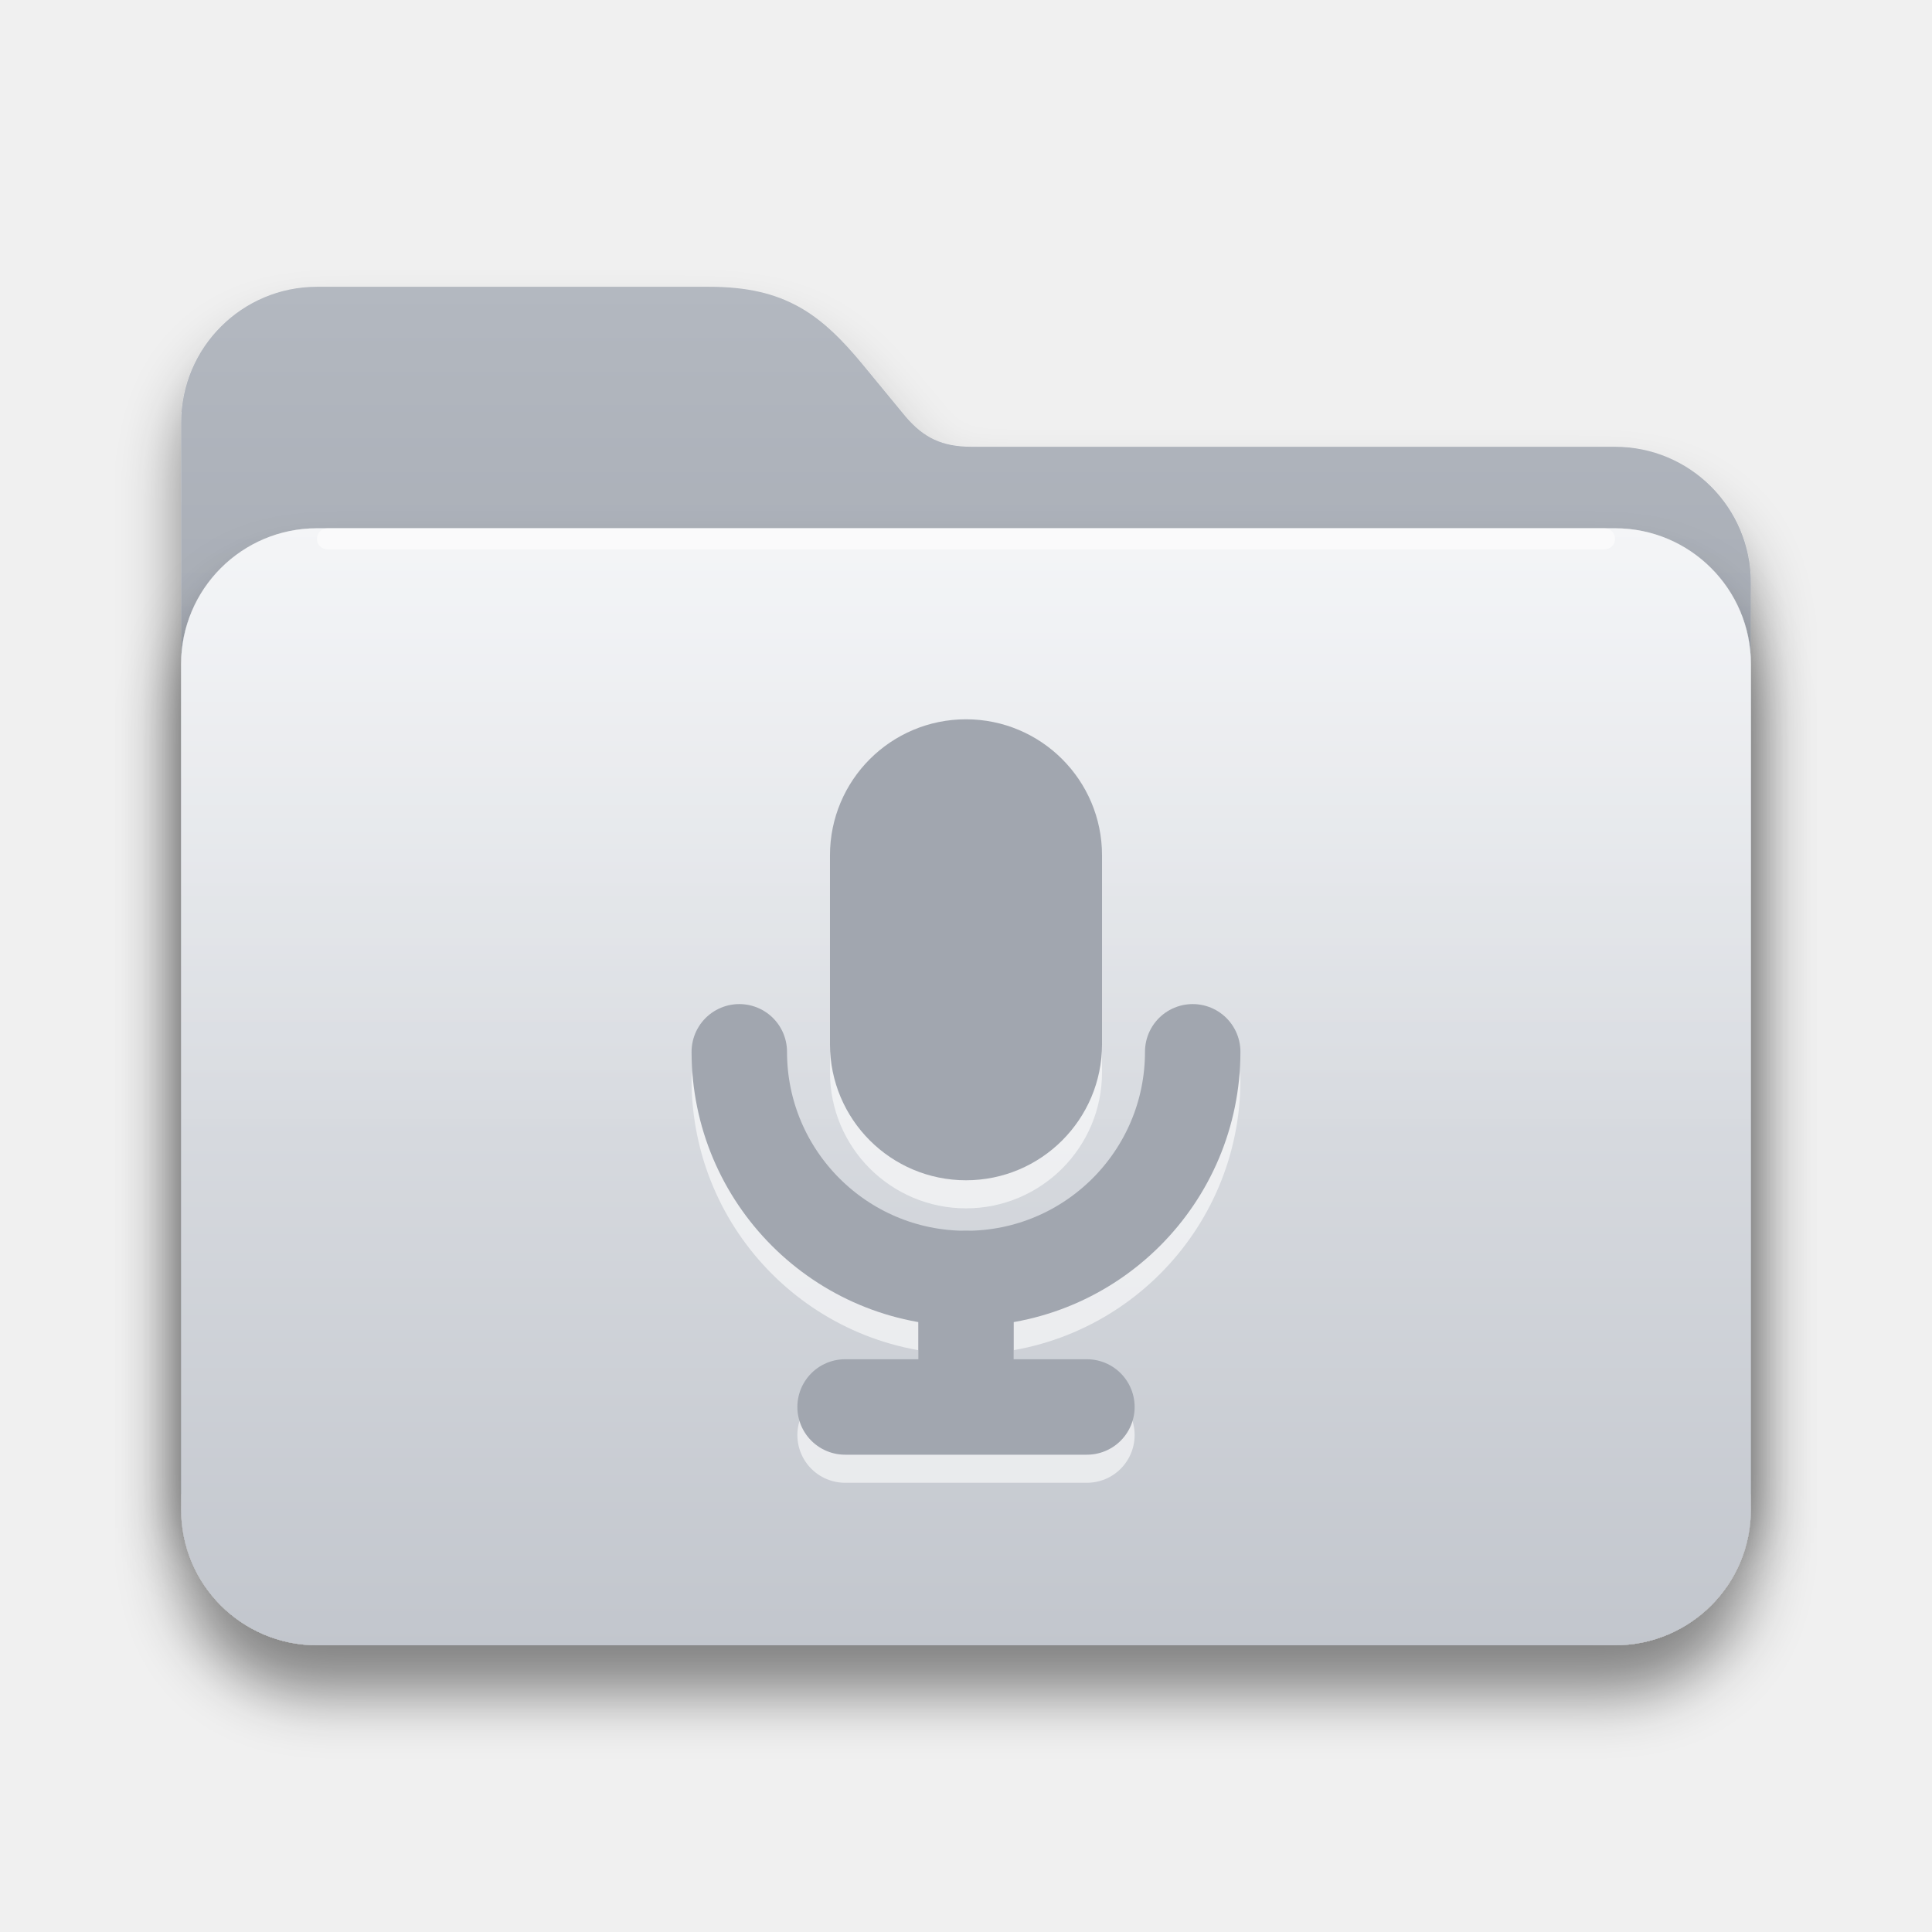
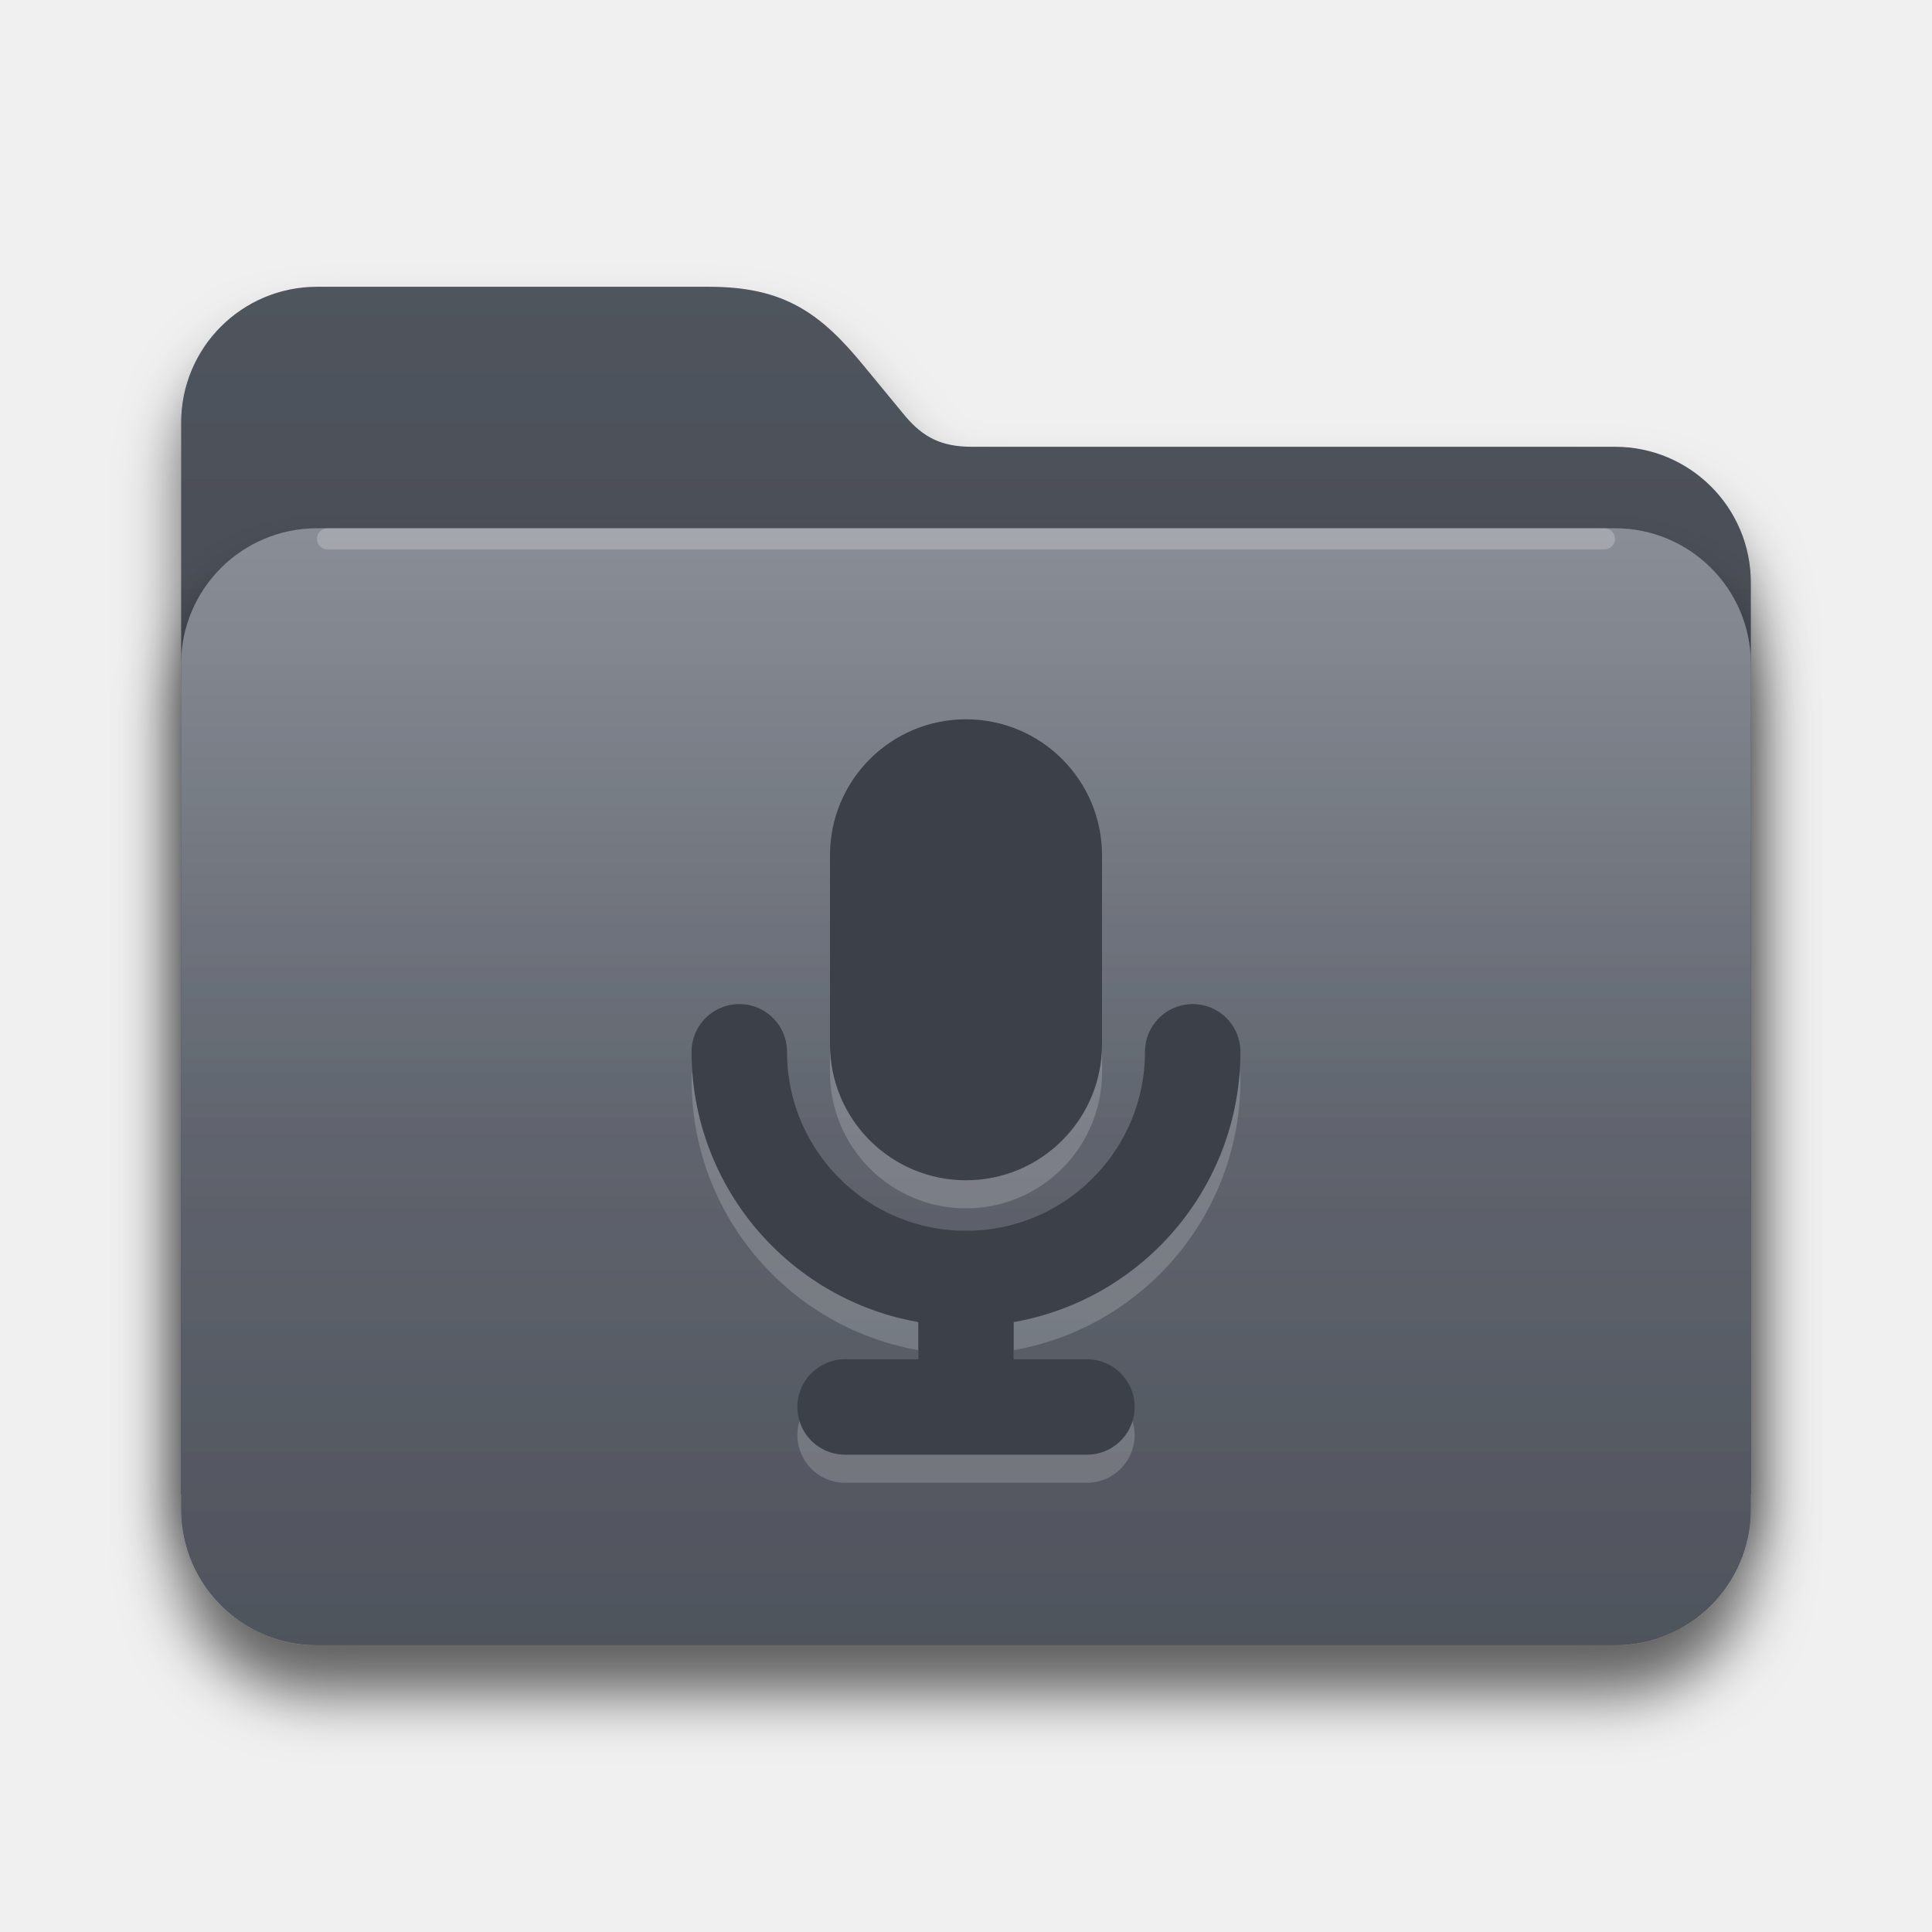
<svg xmlns="http://www.w3.org/2000/svg" viewBox="0 0 64 64" width="64" height="64">
  <defs>
    <linearGradient id="front" x1="0" y1="0" x2="0" y2="1">
-       <stop offset="0" stop-color="#eef0f3" />
-       <stop offset="1" stop-color="#c2c6cd" />
+       <stop offset="0" stop-color="#737882" />
+       <stop offset="1" stop-color="#4f535c" />
    </linearGradient>
    <linearGradient id="back" x1="0" y1="0" x2="0" y2="1">
-       <stop offset="0" stop-color="#b3b8c0" />
-       <stop offset="1" stop-color="#8f949e" />
+       <stop offset="0" stop-color="#50545d" />
+       <stop offset="1" stop-color="#3b3e46" />
    </linearGradient>
    <linearGradient id="gloss" x1="0" y1="0" x2="0" y2="1">
-       <stop offset="0" stop-color="#fff" stop-opacity=".35" />
+       <stop offset="0" stop-color="#fff" stop-opacity=".16" />
      <stop offset=".55" stop-color="#fff" stop-opacity="0" />
    </linearGradient>
    <filter id="bevel" x="-20%" y="-20%" width="140%" height="140%">
-       <feDropShadow dx="0" dy="-.6" stdDeviation="0" flood-color="#fff" flood-opacity=".5" />
-       <feDropShadow dx="0" dy="1.6" stdDeviation="1" flood-color="#000" flood-opacity=".45" />
+       <feDropShadow dx="0" dy="-.6" stdDeviation="0" flood-color="#fff" flood-opacity=".22" />
+       <feDropShadow dx="0" dy="1.6" stdDeviation="1" flood-color="#000" flood-opacity=".6" />
    </filter>
    <mask id="sym" maskUnits="userSpaceOnUse" x="-3" y="-3" width="30" height="30">
      <g transform="translate(12 12) scale(1.0094) translate(-12.000 -12.125)">
        <rect x="9" y="3" width="6" height="11" rx="3" fill="#fff" stroke="#fff" stroke-width="1.2" stroke-linejoin="round" stroke-linecap="round" />
        <path data-line="1" d="M6 11.2a6 6 0 0 0 12 0" fill="none" stroke="#fff" stroke-width="2.526" stroke-linejoin="round" stroke-linecap="round" />
        <path data-line="1" d="M12 17.2v3" fill="none" stroke="#fff" stroke-width="2.526" stroke-linejoin="round" stroke-linecap="round" />
        <path data-line="1" d="M8.8 20.6h6.4" fill="none" stroke="#fff" stroke-width="2.526" stroke-linejoin="round" stroke-linecap="round" />
      </g>
    </mask>
  </defs>
  <g transform="translate(6 9.5)">
    <path fill="url(#back)" filter="url(#bevel)" d="M0,4.5A4.5,4.5 0 0 1 4.5,0H17.5C20,0 21.2,.9 22.6,2.6L24,4.3C24.6,5 25.2,5.3 26.2,5.3H47.5A4.5,4.5 0 0 1 52,9.8V40H0Z" />
    <rect fill="url(#front)" filter="url(#bevel)" x="0" y="8" width="52" height="37" rx="4.5" />
    <rect fill="url(#gloss)" x="0" y="8" width="52" height="37" rx="4.5" />
-     <rect fill="#fff" opacity=".55" x="4.5" y="8" width="43" height=".7" rx=".35" />
+     <rect fill="#fff" opacity=".22" x="4.5" y="8" width="43" height=".7" rx=".35" />
  </g>
  <g transform="translate(17.12 21.12) scale(1.24)">
-     <rect x="-3" y="-3" width="30" height="30" fill="#fff" opacity=".6" mask="url(#sym)" transform="translate(0 .75)" />
-     <rect x="-3" y="-3" width="30" height="30" fill="#a1a6af" mask="url(#sym)" />
+     <rect x="-3" y="-3" width="30" height="30" fill="#fff" opacity=".18" mask="url(#sym)" transform="translate(0 .75)" />
+     <rect x="-3" y="-3" width="30" height="30" fill="#3c4048" mask="url(#sym)" />
  </g>
</svg>
